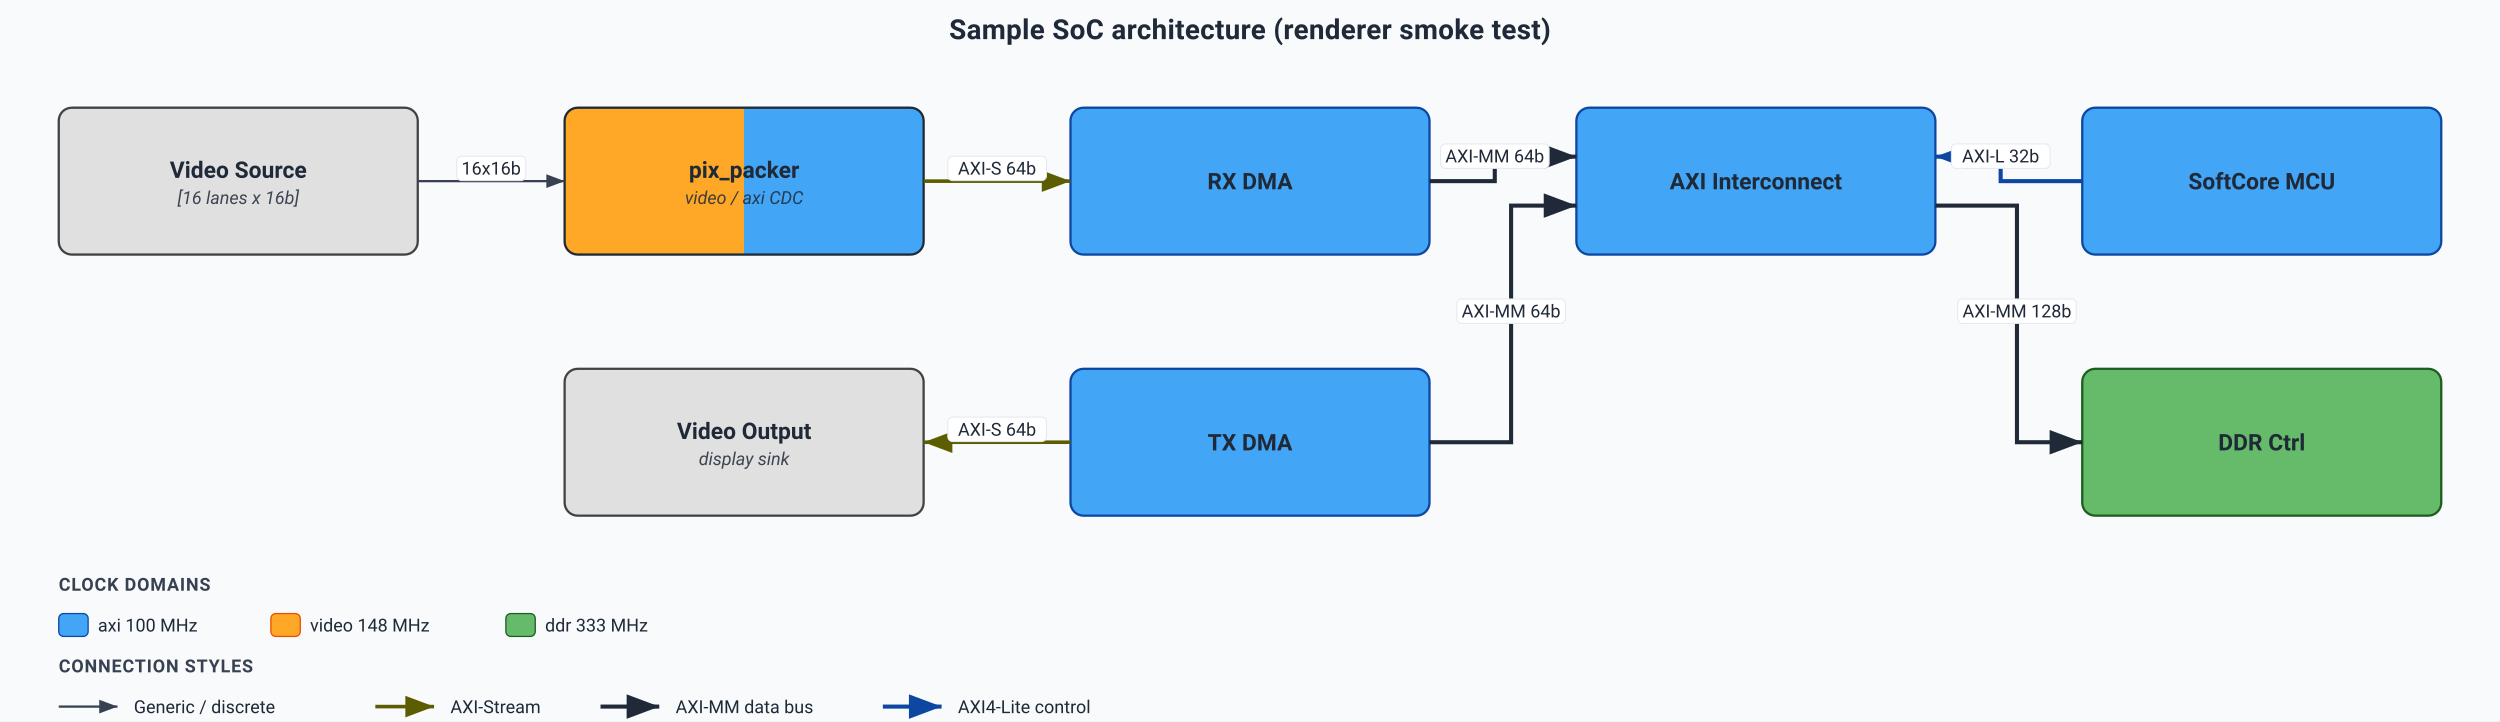
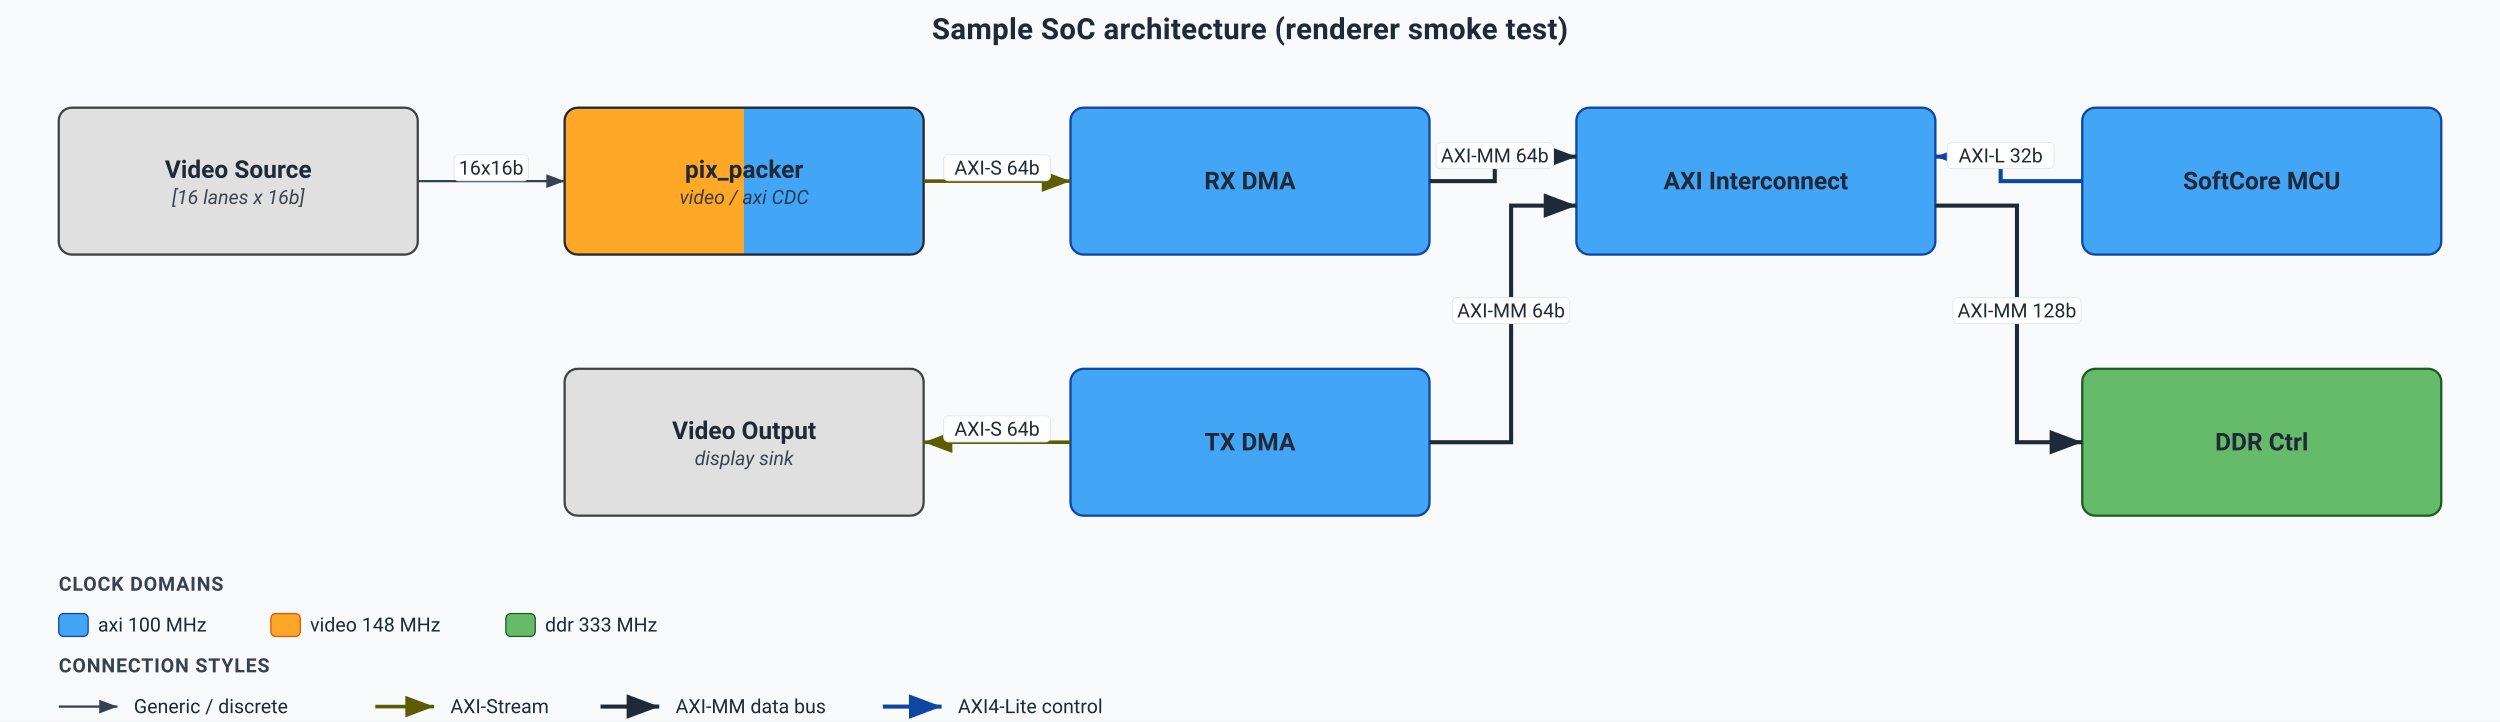
<svg xmlns="http://www.w3.org/2000/svg" width="1532" height="442" viewBox="0 0 1532 442" font-family="ui-sans-serif, system-ui, -apple-system, 'Segoe UI', Roboto, 'Helvetica Neue', Arial, sans-serif" style="background:#f8fafc">
  <defs>
    <marker id="ah-solid" markerWidth="9" markerHeight="9" refX="8" refY="3" orient="auto">
      <path d="M0,0 L0,6 L8,3 z" fill="#1f2937" />
    </marker>
    <marker id="ah-thin" markerWidth="9" markerHeight="9" refX="8" refY="3" orient="auto">
      <path d="M0,0 L0,6 L8,3 z" fill="#374151" />
    </marker>
    <marker id="ah-stream" markerWidth="9" markerHeight="9" refX="8" refY="3" orient="auto">
      <path d="M0,0 L0,6 L8,3 z" fill="#5C5C00" />
    </marker>
    <marker id="ah-axil" markerWidth="9" markerHeight="9" refX="8" refY="3" orient="auto">
      <path d="M0,0 L0,6 L8,3 z" fill="#0D47A1" />
    </marker>
    <marker id="ah-cdc" markerWidth="9" markerHeight="9" refX="8" refY="3" orient="auto">
      <path d="M0,0 L0,6 L8,3 z" fill="#6A1B9A" />
    </marker>
    <marker id="ah-open" markerWidth="9" markerHeight="9" refX="8" refY="3" orient="auto">
      <path d="M0.5,0.5 L0.5,5.5 L8,3 z" fill="#f8fafc" stroke="#1f2937" stroke-width="1" />
    </marker>
    <linearGradient id="grad-pix_packer" x1="0%" y1="0%" x2="100%" y2="0%">
      <stop offset="50%" stop-color="#FFA726" />
      <stop offset="50%" stop-color="#42A5F5" />
    </linearGradient>
  </defs>
  <rect width="1532" height="442" fill="#f8fafc" id="_canvas_bg" />
-   <text x="766.0" y="24" text-anchor="middle" font-size="17" font-weight="600" fill="#1f2937" letter-spacing="0.2">Sample SoC architecture (renderer smoke test)</text>
+   <text x="766.0" y="24" text-anchor="middle" font-size="18" font-weight="600" fill="#1f2937" letter-spacing="0.2">Sample SoC architecture (renderer smoke test)</text>
  <rect id="phy" x="36" y="66" width="220" height="90" fill="#E0E0E0" stroke="#424242" stroke-width="1.4" rx="8" />
-   <text x="146" y="109" text-anchor="middle" font-size="14" font-weight="600" fill="#1f2937">Video Source</text>
-   <text x="146" y="125" text-anchor="middle" font-size="11" font-style="italic" fill="#1f2937" opacity="0.85">[16 lanes x 16b]</text>
+   <text x="146" y="109" text-anchor="middle" font-size="15" font-weight="600" fill="#1f2937">Video Source</text>
+   <text x="146" y="125" text-anchor="middle" font-size="12" font-style="italic" fill="#1f2937" opacity="0.85">[16 lanes x 16b]</text>
  <rect id="pix_packer" x="346" y="66" width="220" height="90" fill="url(#grad-pix_packer)" stroke="#1f2937" stroke-width="1.4" rx="8" />
-   <text x="456" y="109" text-anchor="middle" font-size="14" font-weight="600" fill="#1f2937">pix_packer</text>
-   <text x="456" y="125" text-anchor="middle" font-size="11" font-style="italic" fill="#1f2937" opacity="0.85">video / axi CDC</text>
+   <text x="456" y="109" text-anchor="middle" font-size="15" font-weight="600" fill="#1f2937">pix_packer</text>
+   <text x="456" y="125" text-anchor="middle" font-size="12" font-style="italic" fill="#1f2937" opacity="0.85">video / axi CDC</text>
  <rect id="rx_dma" x="656" y="66" width="220" height="90" fill="#42A5F5" stroke="#0D47A1" stroke-width="1.4" rx="8" />
-   <text x="766" y="116" text-anchor="middle" font-size="14" font-weight="600" fill="#1f2937">RX DMA</text>
+   <text x="766" y="116" text-anchor="middle" font-size="15" font-weight="600" fill="#1f2937">RX DMA</text>
  <rect id="tx_dma" x="656" y="226" width="220" height="90" fill="#42A5F5" stroke="#0D47A1" stroke-width="1.4" rx="8" />
-   <text x="766" y="276" text-anchor="middle" font-size="14" font-weight="600" fill="#1f2937">TX DMA</text>
+   <text x="766" y="276" text-anchor="middle" font-size="15" font-weight="600" fill="#1f2937">TX DMA</text>
  <rect id="video_out" x="346" y="226" width="220" height="90" fill="#E0E0E0" stroke="#424242" stroke-width="1.4" rx="8" />
-   <text x="456" y="269" text-anchor="middle" font-size="14" font-weight="600" fill="#1f2937">Video Output</text>
-   <text x="456" y="285" text-anchor="middle" font-size="11" font-style="italic" fill="#1f2937" opacity="0.85">display sink</text>
+   <text x="456" y="269" text-anchor="middle" font-size="15" font-weight="600" fill="#1f2937">Video Output</text>
+   <text x="456" y="285" text-anchor="middle" font-size="12" font-style="italic" fill="#1f2937" opacity="0.85">display sink</text>
  <rect id="interconnect" x="966" y="66" width="220" height="90" fill="#42A5F5" stroke="#0D47A1" stroke-width="1.4" rx="8" />
-   <text x="1076" y="116" text-anchor="middle" font-size="14" font-weight="600" fill="#1f2937">AXI Interconnect</text>
+   <text x="1076" y="116" text-anchor="middle" font-size="15" font-weight="600" fill="#1f2937">AXI Interconnect</text>
  <rect id="cpu" x="1276" y="66" width="220" height="90" fill="#42A5F5" stroke="#0D47A1" stroke-width="1.4" rx="8" />
-   <text x="1386" y="116" text-anchor="middle" font-size="14" font-weight="600" fill="#1f2937">SoftCore MCU</text>
+   <text x="1386" y="116" text-anchor="middle" font-size="15" font-weight="600" fill="#1f2937">SoftCore MCU</text>
  <rect id="ddr_ctrl" x="1276" y="226" width="220" height="90" fill="#66BB6A" stroke="#1B5E20" stroke-width="1.4" rx="8" />
-   <text x="1386" y="276" text-anchor="middle" font-size="14" font-weight="600" fill="#1f2937">DDR Ctrl</text>
+   <text x="1386" y="276" text-anchor="middle" font-size="15" font-weight="600" fill="#1f2937">DDR Ctrl</text>
  <path id="edge_phy_to_pix_packer" d="M 256.0,111.0 L 301.0,111.0 L 346.0,111.0" stroke="#374151" stroke-width="1.4" fill="none" marker-end="url(#ah-thin)" />
-   <rect x="279.9" y="95.7" width="42.3" height="15.0" fill="#ffffff" stroke="#e2e8f0" stroke-width="0.6" rx="3" />
-   <text x="301.0" y="107.0" text-anchor="middle" font-size="11" fill="#1f2937">16x16b</text>
+   <rect x="278.2" y="94.8" width="45.6" height="16.0" fill="#ffffff" stroke="#e2e8f0" stroke-width="0.6" rx="3" />
+   <text x="301.0" y="107.0" text-anchor="middle" font-size="12" fill="#1f2937">16x16b</text>
  <path id="edge_pix_packer_to_rx_dma" d="M 566.0,111.0 L 611.0,111.0 L 656.0,111.0" stroke="#5C5C00" stroke-width="2.2" fill="none" marker-end="url(#ah-stream)" />
-   <rect x="580.8" y="95.7" width="60.5" height="15.0" fill="#ffffff" stroke="#e2e8f0" stroke-width="0.6" rx="3" />
-   <text x="611.0" y="107.0" text-anchor="middle" font-size="11" fill="#1f2937">AXI-S 64b</text>
+   <rect x="578.3" y="94.8" width="65.4" height="16.0" fill="#ffffff" stroke="#e2e8f0" stroke-width="0.6" rx="3" />
+   <text x="611.0" y="107.0" text-anchor="middle" font-size="12" fill="#1f2937">AXI-S 64b</text>
  <path id="edge_tx_dma_to_video_out" d="M 656.0,271.0 L 611.0,271.0 L 566.0,271.0" stroke="#5C5C00" stroke-width="2.2" fill="none" marker-end="url(#ah-stream)" />
-   <rect x="580.8" y="255.6" width="60.5" height="15.0" fill="#ffffff" stroke="#e2e8f0" stroke-width="0.6" rx="3" />
-   <text x="611.0" y="267.0" text-anchor="middle" font-size="11" fill="#1f2937">AXI-S 64b</text>
+   <rect x="578.3" y="254.8" width="65.4" height="16.0" fill="#ffffff" stroke="#e2e8f0" stroke-width="0.6" rx="3" />
+   <text x="611.0" y="267.0" text-anchor="middle" font-size="12" fill="#1f2937">AXI-S 64b</text>
  <path id="edge_rx_dma_to_interconnect" d="M 876.0,111.0 L 916.0,111.0 L 916.0,96.0 L 966.0,96.0" stroke="#1f2937" stroke-width="2.5" fill="none" marker-end="url(#ah-solid)" />
-   <rect x="882.8" y="88.2" width="66.5" height="15.0" fill="#ffffff" stroke="#e2e8f0" stroke-width="0.6" rx="3" />
-   <text x="916.0" y="99.5" text-anchor="middle" font-size="11" fill="#1f2937">AXI-MM 64b</text>
+   <rect x="880.0" y="87.3" width="72.0" height="16.0" fill="#ffffff" stroke="#e2e8f0" stroke-width="0.6" rx="3" />
+   <text x="916.0" y="99.5" text-anchor="middle" font-size="12" fill="#1f2937">AXI-MM 64b</text>
  <path id="edge_tx_dma_to_interconnect" d="M 876.0,271.0 L 926.0,271.0 L 926.0,126.0 L 966.0,126.0" stroke="#1f2937" stroke-width="2.5" fill="none" marker-end="url(#ah-solid)" />
-   <rect x="892.8" y="183.2" width="66.5" height="15.0" fill="#ffffff" stroke="#e2e8f0" stroke-width="0.6" rx="3" />
-   <text x="926.0" y="194.5" text-anchor="middle" font-size="11" fill="#1f2937">AXI-MM 64b</text>
+   <rect x="890.0" y="182.3" width="72.0" height="16.0" fill="#ffffff" stroke="#e2e8f0" stroke-width="0.6" rx="3" />
+   <text x="926.0" y="194.5" text-anchor="middle" font-size="12" fill="#1f2937">AXI-MM 64b</text>
  <path id="edge_cpu_to_interconnect" d="M 1276.0,111.0 L 1226.0,111.0 L 1226.0,96.0 L 1186.0,96.0" stroke="#0D47A1" stroke-width="2.5" fill="none" marker-end="url(#ah-axil)" />
-   <rect x="1195.8" y="88.2" width="60.5" height="15.0" fill="#ffffff" stroke="#e2e8f0" stroke-width="0.6" rx="3" />
-   <text x="1226.0" y="99.5" text-anchor="middle" font-size="11" fill="#1f2937">AXI-L 32b</text>
+   <rect x="1193.3" y="87.3" width="65.4" height="16.0" fill="#ffffff" stroke="#e2e8f0" stroke-width="0.6" rx="3" />
+   <text x="1226.0" y="99.5" text-anchor="middle" font-size="12" fill="#1f2937">AXI-L 32b</text>
  <path id="edge_interconnect_to_ddr_ctrl" d="M 1186.0,126.0 L 1236.0,126.0 L 1236.0,271.0 L 1276.0,271.0" stroke="#1f2937" stroke-width="2.5" fill="none" marker-end="url(#ah-solid)" />
-   <rect x="1199.7" y="183.2" width="72.6" height="15.0" fill="#ffffff" stroke="#e2e8f0" stroke-width="0.6" rx="3" />
-   <text x="1236.0" y="194.5" text-anchor="middle" font-size="11" fill="#1f2937">AXI-MM 128b</text>
-   <text x="36" y="362" font-size="11" font-weight="600" fill="#374151" letter-spacing="0.5">CLOCK DOMAINS</text>
+   <rect x="1196.7" y="182.3" width="78.6" height="16.0" fill="#ffffff" stroke="#e2e8f0" stroke-width="0.6" rx="3" />
+   <text x="1236.0" y="194.5" text-anchor="middle" font-size="12" fill="#1f2937">AXI-MM 128b</text>
+   <text x="36" y="362" font-size="12" font-weight="600" fill="#374151" letter-spacing="0.5">CLOCK DOMAINS</text>
  <rect x="36" y="376" width="18" height="14" fill="#42A5F5" stroke="#0D47A1" stroke-width="0.8" rx="3" />
-   <text x="60" y="387" font-size="11" fill="#1f2937">axi  100 MHz</text>
+   <text x="60" y="387" font-size="12" fill="#1f2937">axi  100 MHz</text>
  <rect x="166" y="376" width="18" height="14" fill="#FFA726" stroke="#E65100" stroke-width="0.8" rx="3" />
-   <text x="190" y="387" font-size="11" fill="#1f2937">video  148 MHz</text>
+   <text x="190" y="387" font-size="12" fill="#1f2937">video  148 MHz</text>
  <rect x="310" y="376" width="18" height="14" fill="#66BB6A" stroke="#1B5E20" stroke-width="0.8" rx="3" />
-   <text x="334" y="387" font-size="11" fill="#1f2937">ddr  333 MHz</text>
-   <text x="36" y="412" font-size="11" font-weight="600" fill="#374151" letter-spacing="0.5">CONNECTION STYLES</text>
+   <text x="334" y="387" font-size="12" fill="#1f2937">ddr  333 MHz</text>
+   <text x="36" y="412" font-size="12" font-weight="600" fill="#374151" letter-spacing="0.5">CONNECTION STYLES</text>
  <path id="legend-arrow-generic" d="M 36,433 L 72,433" stroke="#374151" stroke-width="1.4" fill="none" marker-end="url(#ah-thin)" />
-   <text x="82" y="437" font-size="11" fill="#1f2937">Generic / discrete</text>
+   <text x="82" y="437" font-size="12" fill="#1f2937">Generic / discrete</text>
  <path id="legend-arrow-axi-stream" d="M 230,433 L 266,433" stroke="#5C5C00" stroke-width="2.2" fill="none" marker-end="url(#ah-stream)" />
-   <text x="276" y="437" font-size="11" fill="#1f2937">AXI-Stream</text>
+   <text x="276" y="437" font-size="12" fill="#1f2937">AXI-Stream</text>
  <path id="legend-arrow-axi-mm" d="M 368,433 L 404,433" stroke="#1f2937" stroke-width="2.5" fill="none" marker-end="url(#ah-solid)" />
-   <text x="414" y="437" font-size="11" fill="#1f2937">AXI-MM data bus</text>
+   <text x="414" y="437" font-size="12" fill="#1f2937">AXI-MM data bus</text>
  <path id="legend-arrow-axi-lite" d="M 541,433 L 577,433" stroke="#0D47A1" stroke-width="2.5" fill="none" marker-end="url(#ah-axil)" />
-   <text x="587" y="437" font-size="11" fill="#1f2937">AXI4-Lite control</text>
+   <text x="587" y="437" font-size="12" fill="#1f2937">AXI4-Lite control</text>
</svg>
